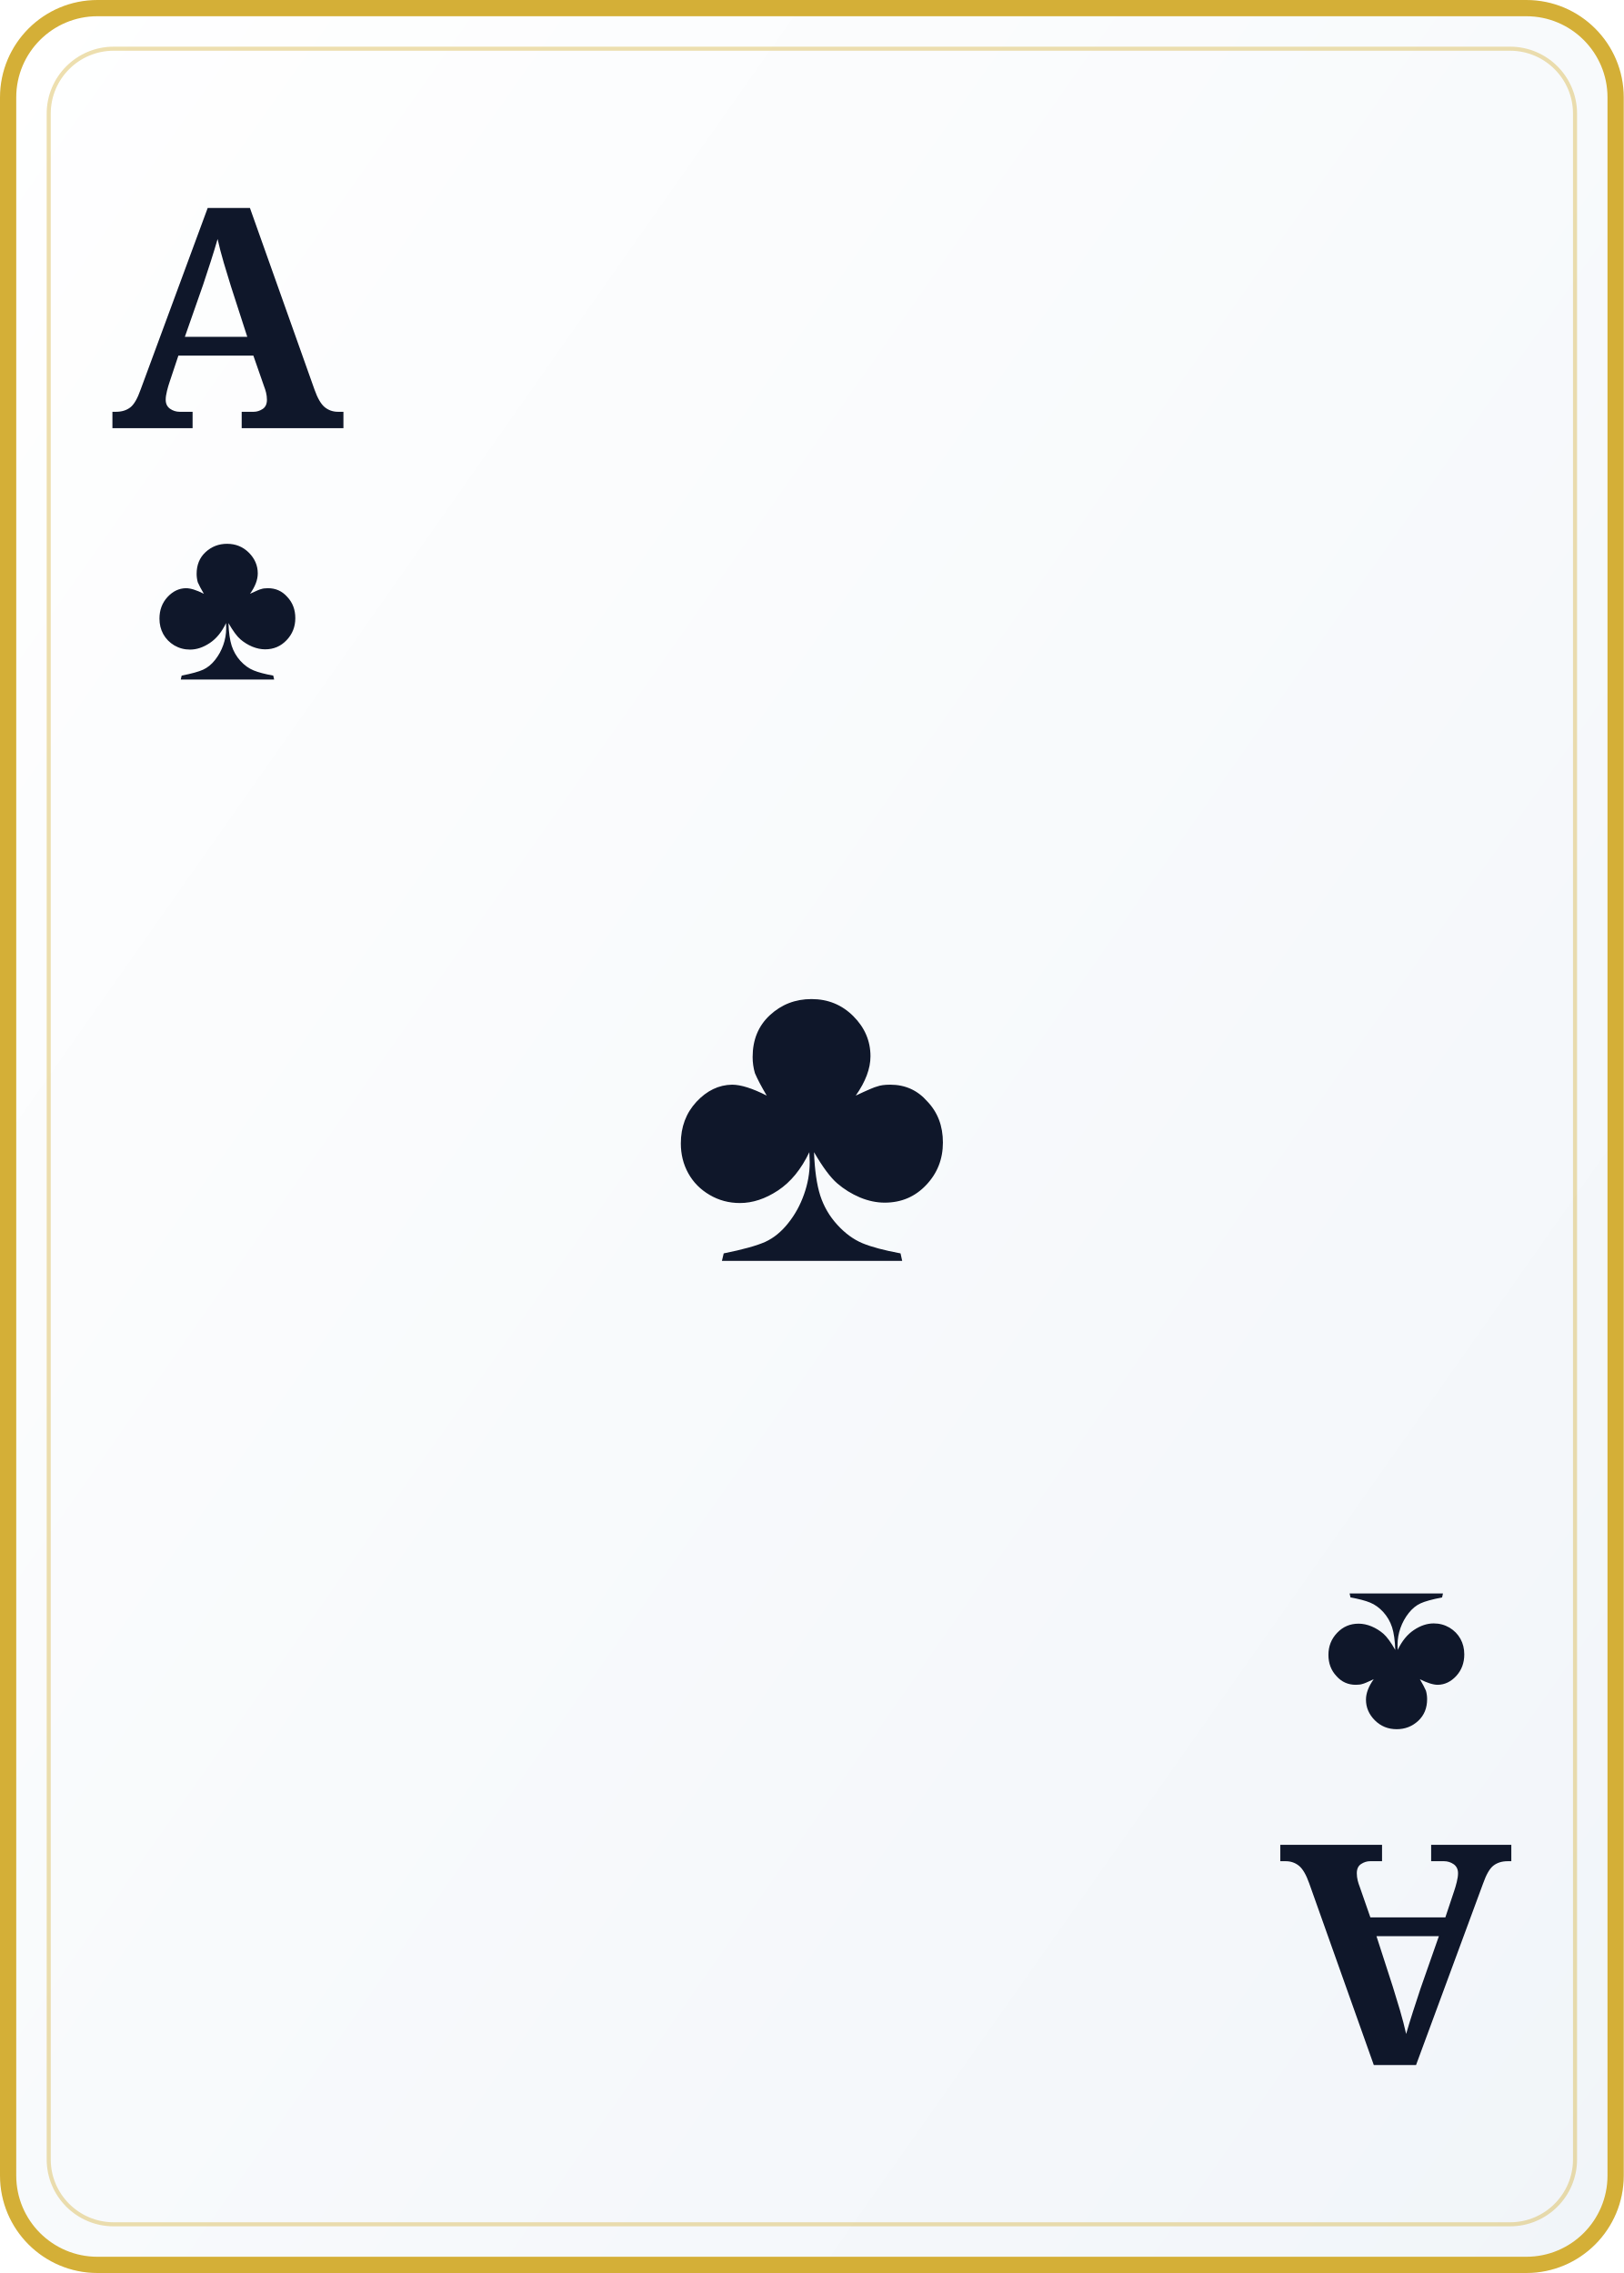
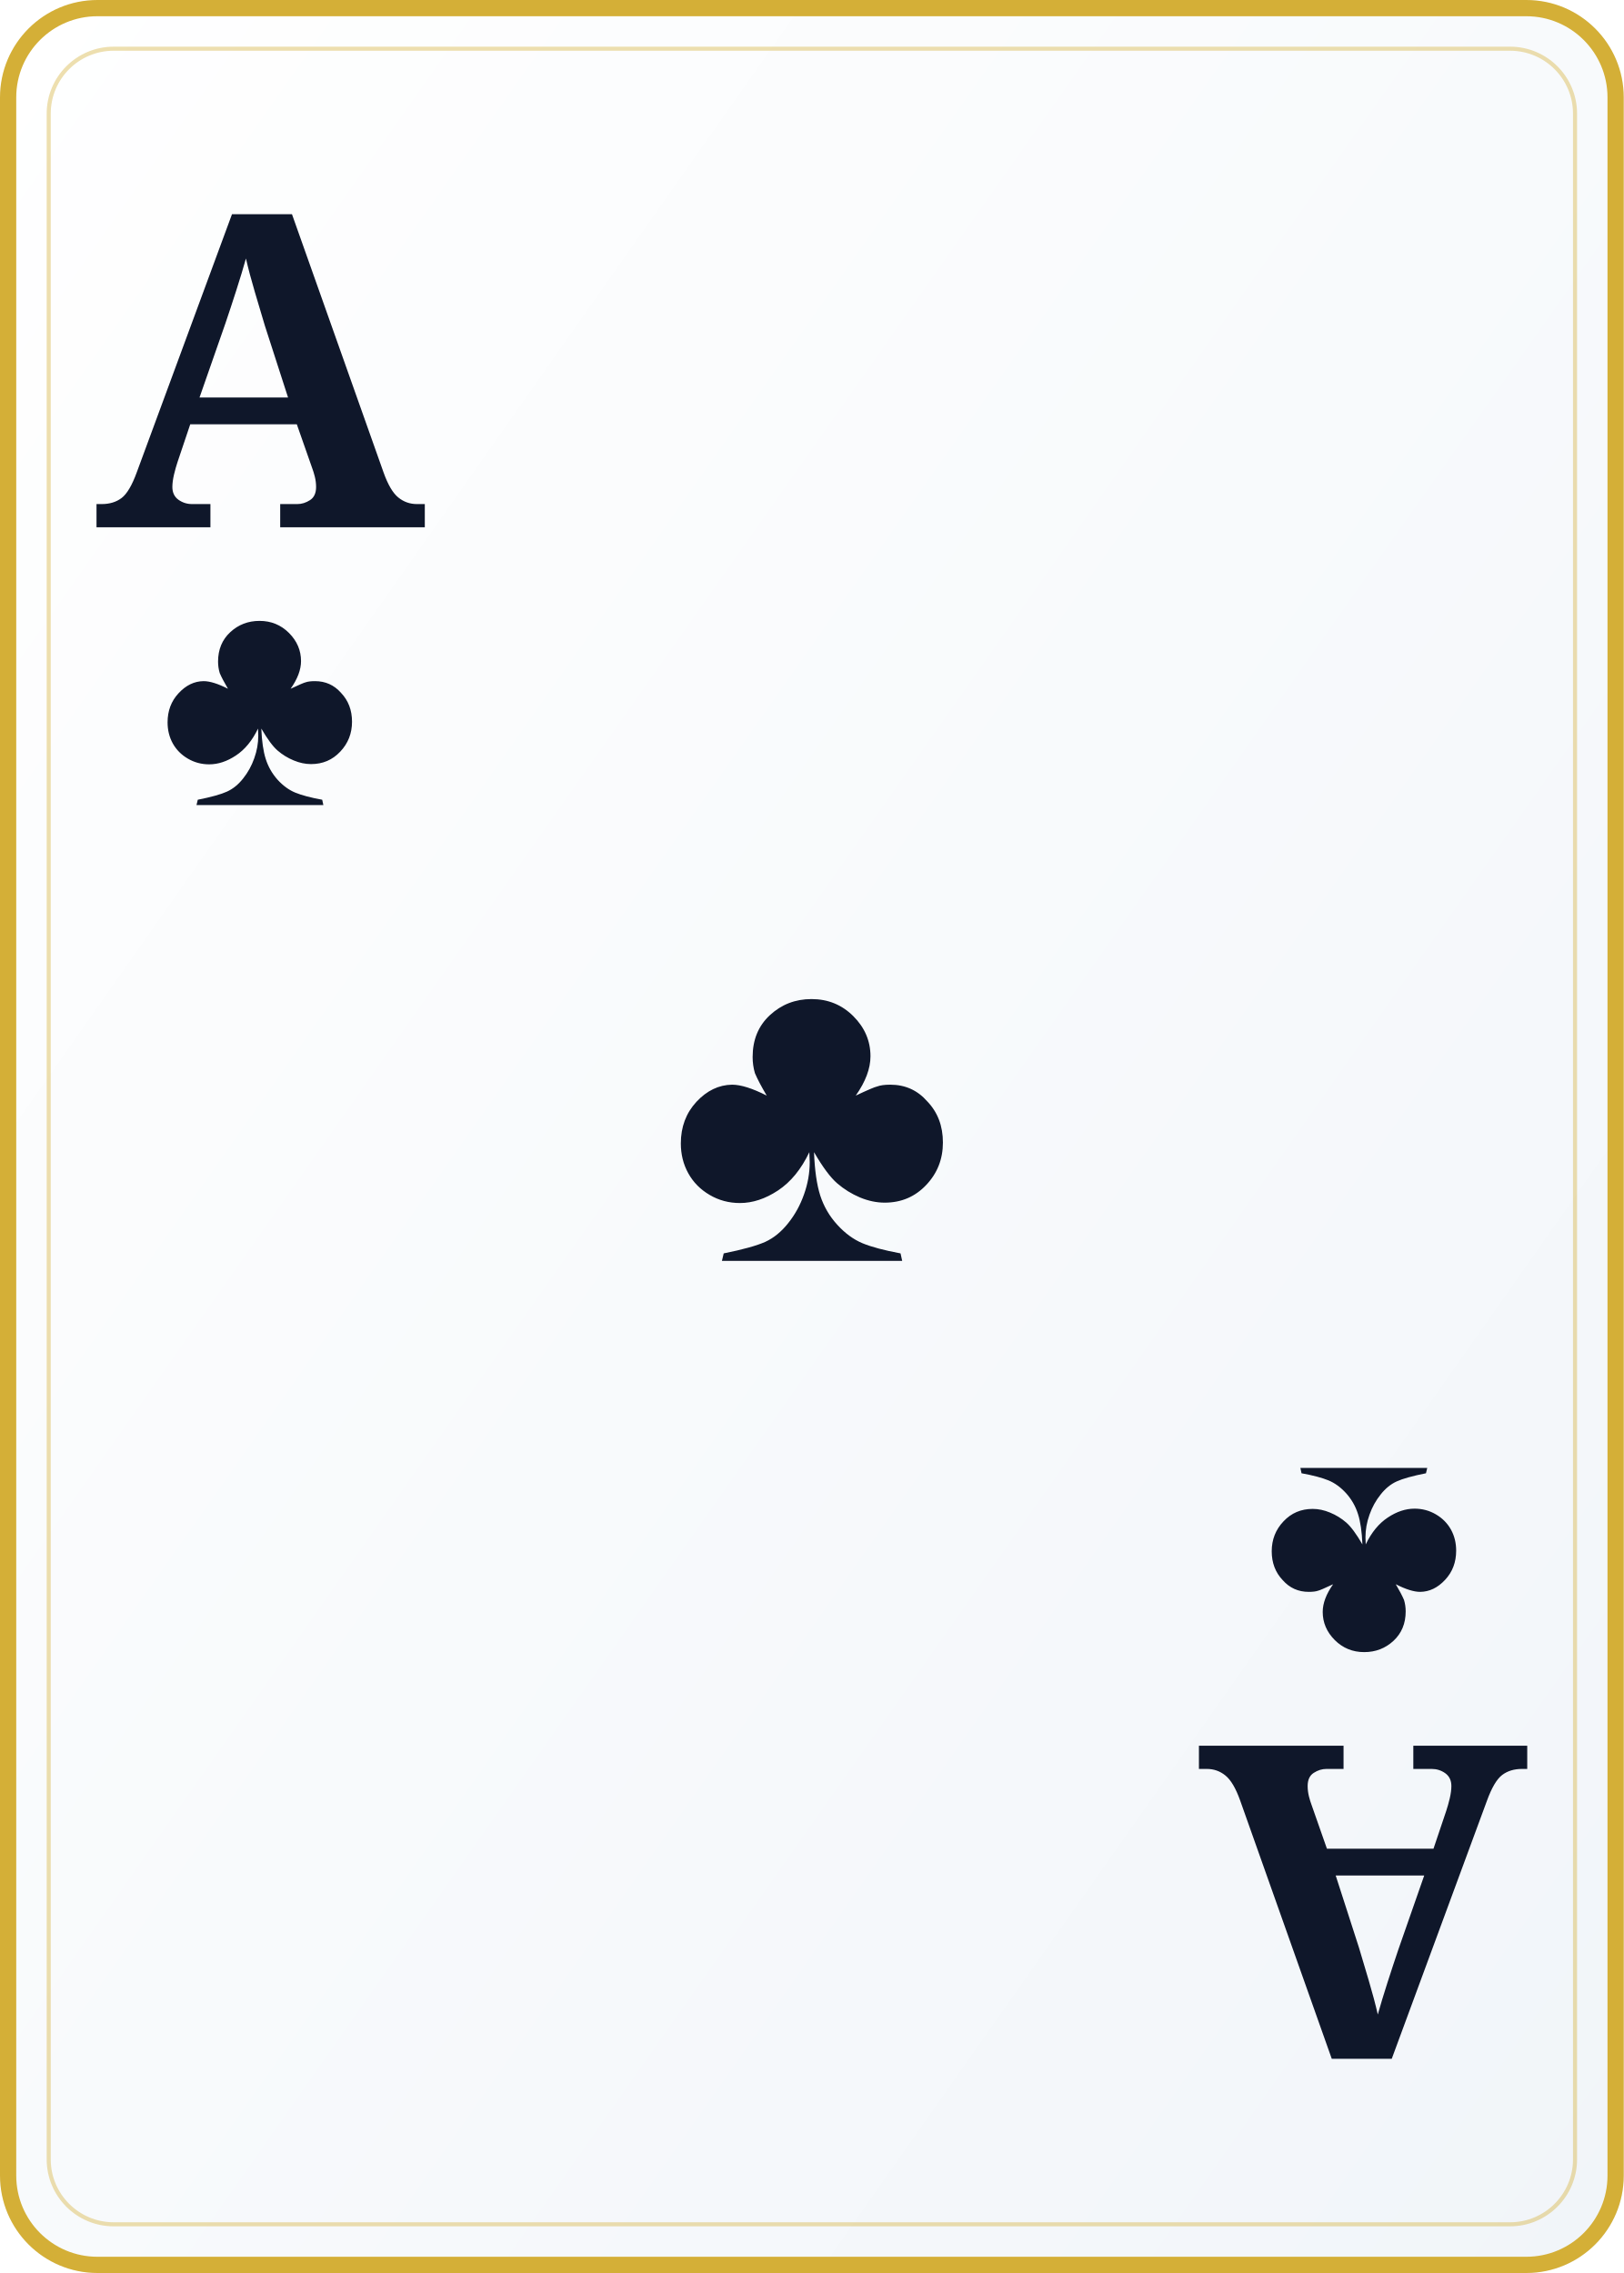
<svg xmlns="http://www.w3.org/2000/svg" viewBox="0 0 200 280" width="200" height="280">
  <defs>
    <linearGradient id="cardBg" x1="0%" y1="0%" x2="100%" y2="100%">
      <stop offset="0%" style="stop-color:#ffffff" />
      <stop offset="100%" style="stop-color:#f1f5f9" />
    </linearGradient>
  </defs>
  <rect width="200" height="280" rx="12" fill="url(#cardBg)" />
  <rect x="1" y="1" width="198" height="278" rx="11" fill="none" stroke="#d4af37" stroke-width="2" />
  <rect x="6" y="6" width="188" height="268" rx="8" fill="none" stroke="#d4af37" stroke-width="0.5" opacity="0.4" />
-   <text x="28" y="38" font-family="Georgia,serif" font-size="38" font-weight="900" fill="#0f172a" text-anchor="middle" dominant-baseline="central">A</text>
-   <text x="28" y="74" font-family="Arial,sans-serif" font-size="28" fill="#0f172a" text-anchor="middle" dominant-baseline="central">♣</text>
-   <text x="172" y="242" font-family="Georgia,serif" font-size="38" font-weight="900" fill="#0f172a" text-anchor="middle" dominant-baseline="central" transform="rotate(180,172,242)">A</text>
-   <text x="172" y="206" font-family="Arial,sans-serif" font-size="28" fill="#0f172a" text-anchor="middle" dominant-baseline="central" transform="rotate(180,172,206)">♣</text>
+   <text x="32" y="44" font-family="Georgia,serif" font-size="54" font-weight="900" fill="#0f172a" text-anchor="middle" dominant-baseline="central">A</text>
+   <text x="32" y="86" font-family="Arial,sans-serif" font-size="38" fill="#0f172a" text-anchor="middle" dominant-baseline="central">♣</text>
+   <text x="168" y="236" font-family="Georgia,serif" font-size="54" font-weight="900" fill="#0f172a" text-anchor="middle" dominant-baseline="central" transform="rotate(180,168,236)">A</text>
+   <text x="168" y="194" font-family="Arial,sans-serif" font-size="38" fill="#0f172a" text-anchor="middle" dominant-baseline="central" transform="rotate(180,168,194)">♣</text>
  <text x="100" y="140" font-family="Arial,sans-serif" font-size="54" fill="#0f172a" text-anchor="middle" dominant-baseline="middle">♣</text>
</svg>
